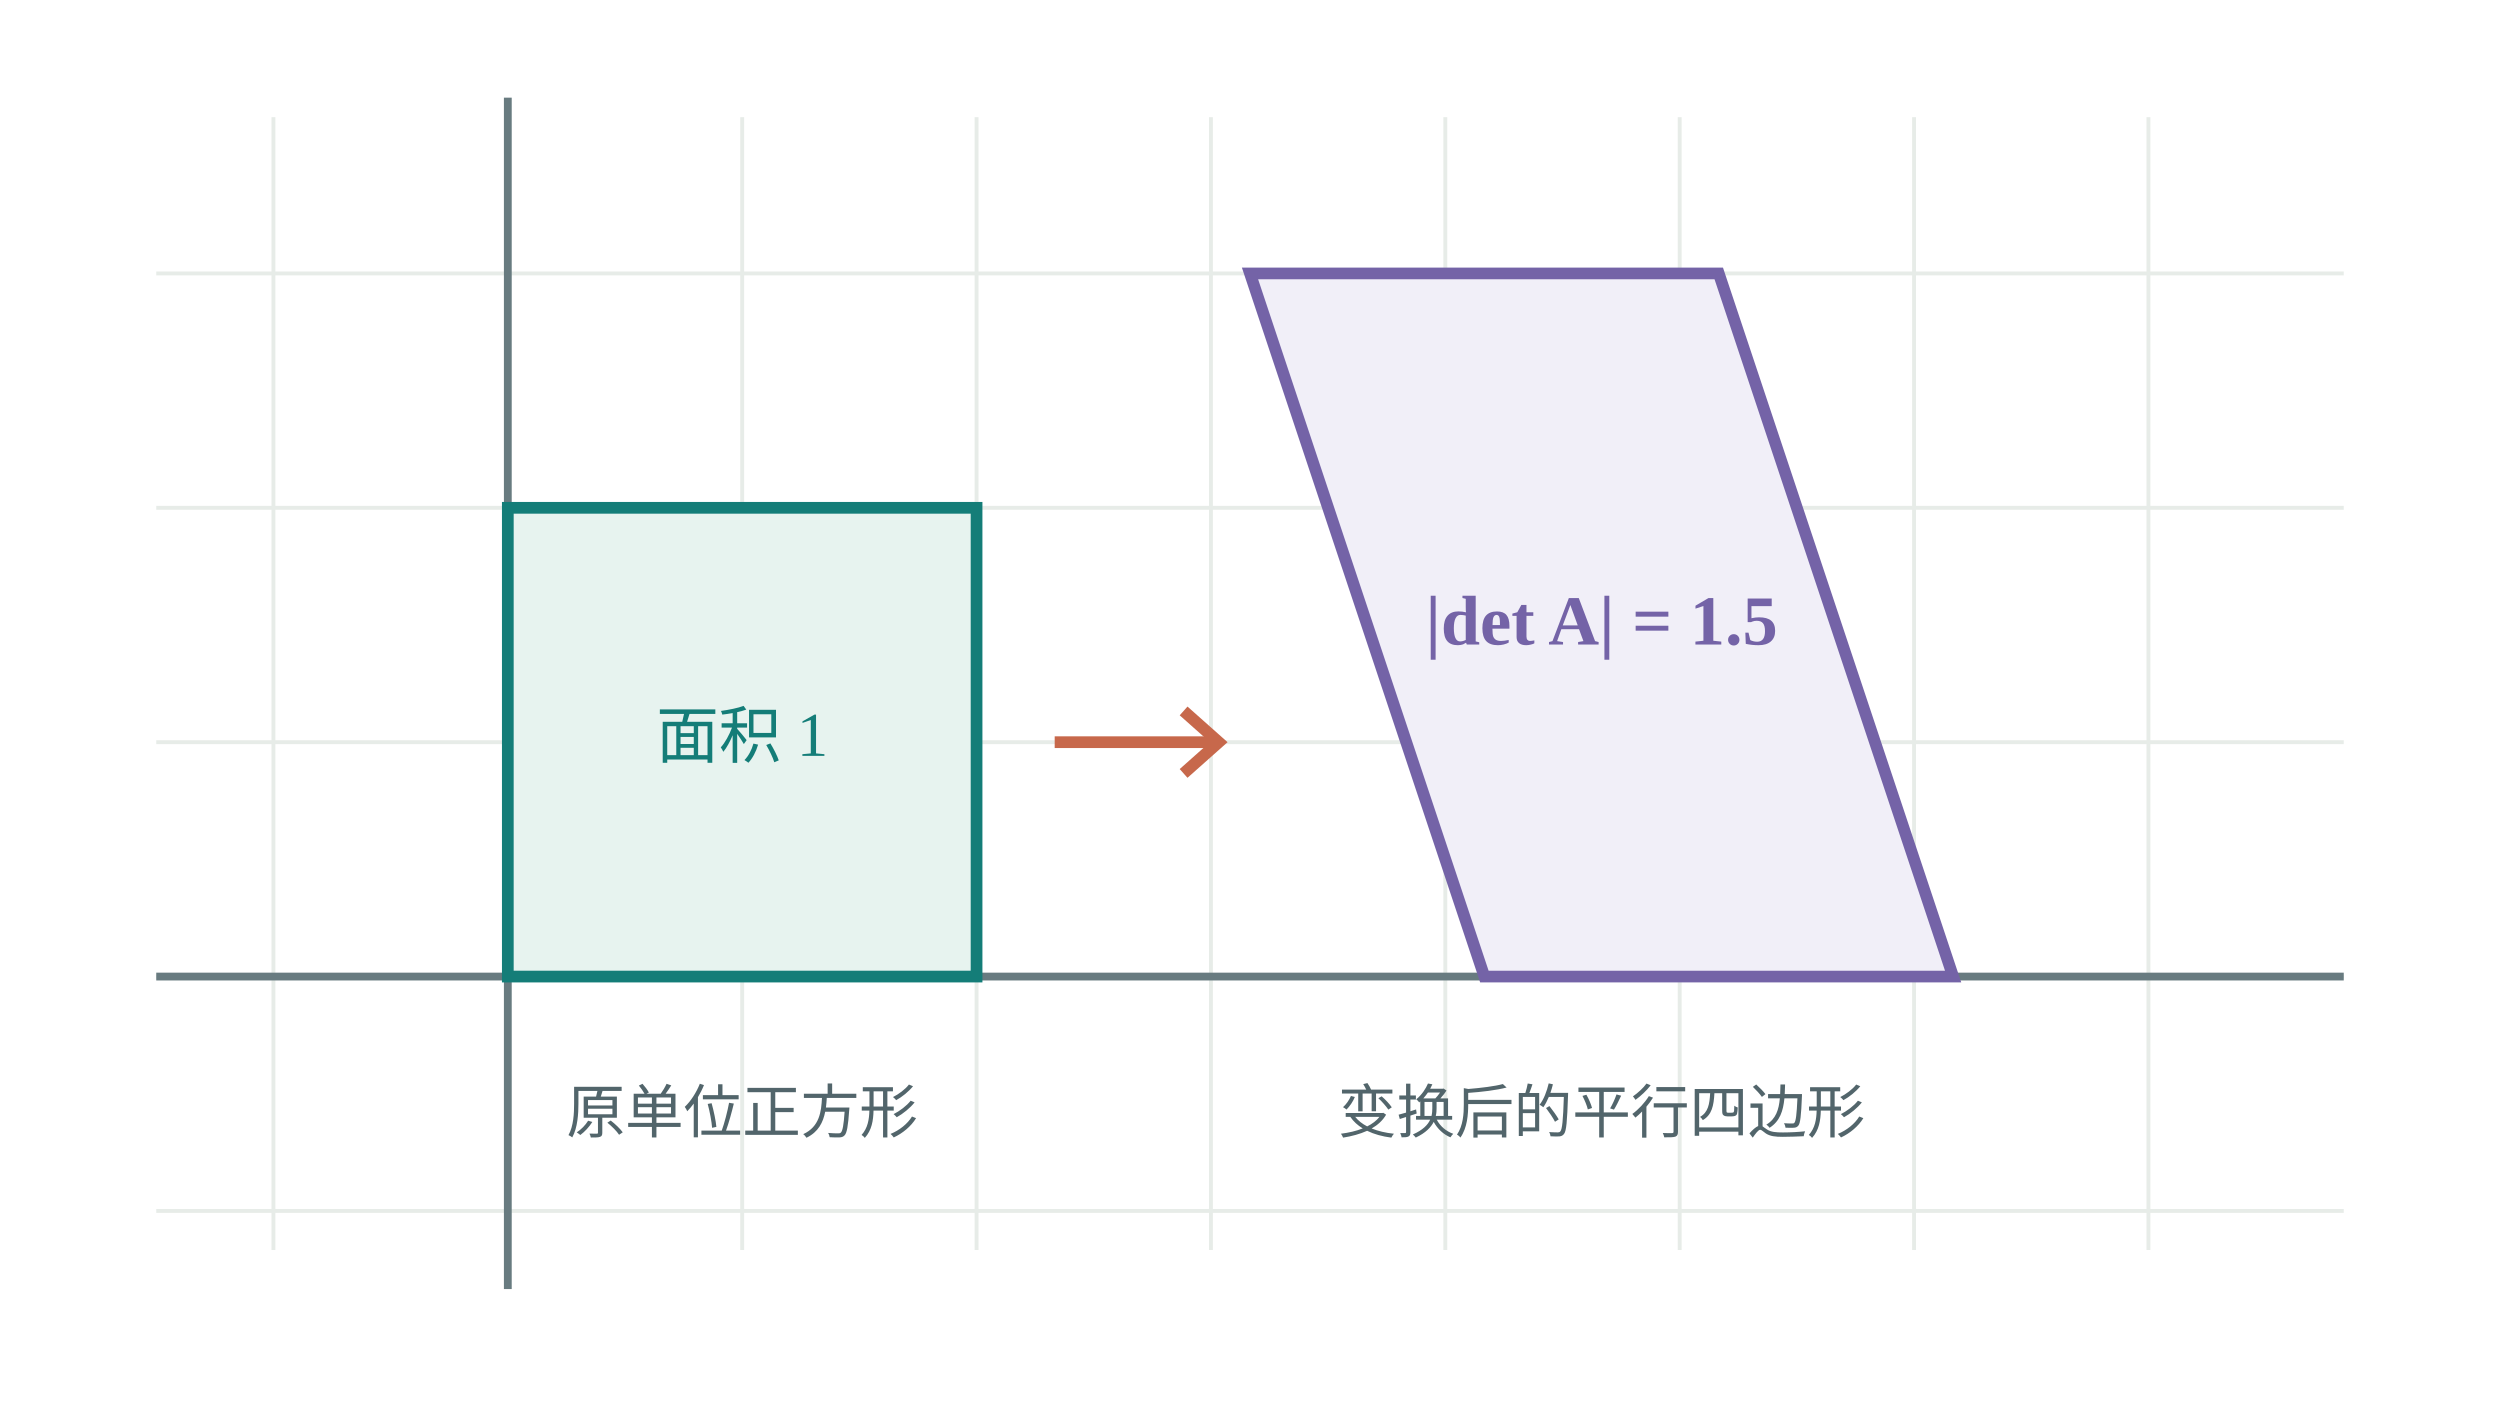
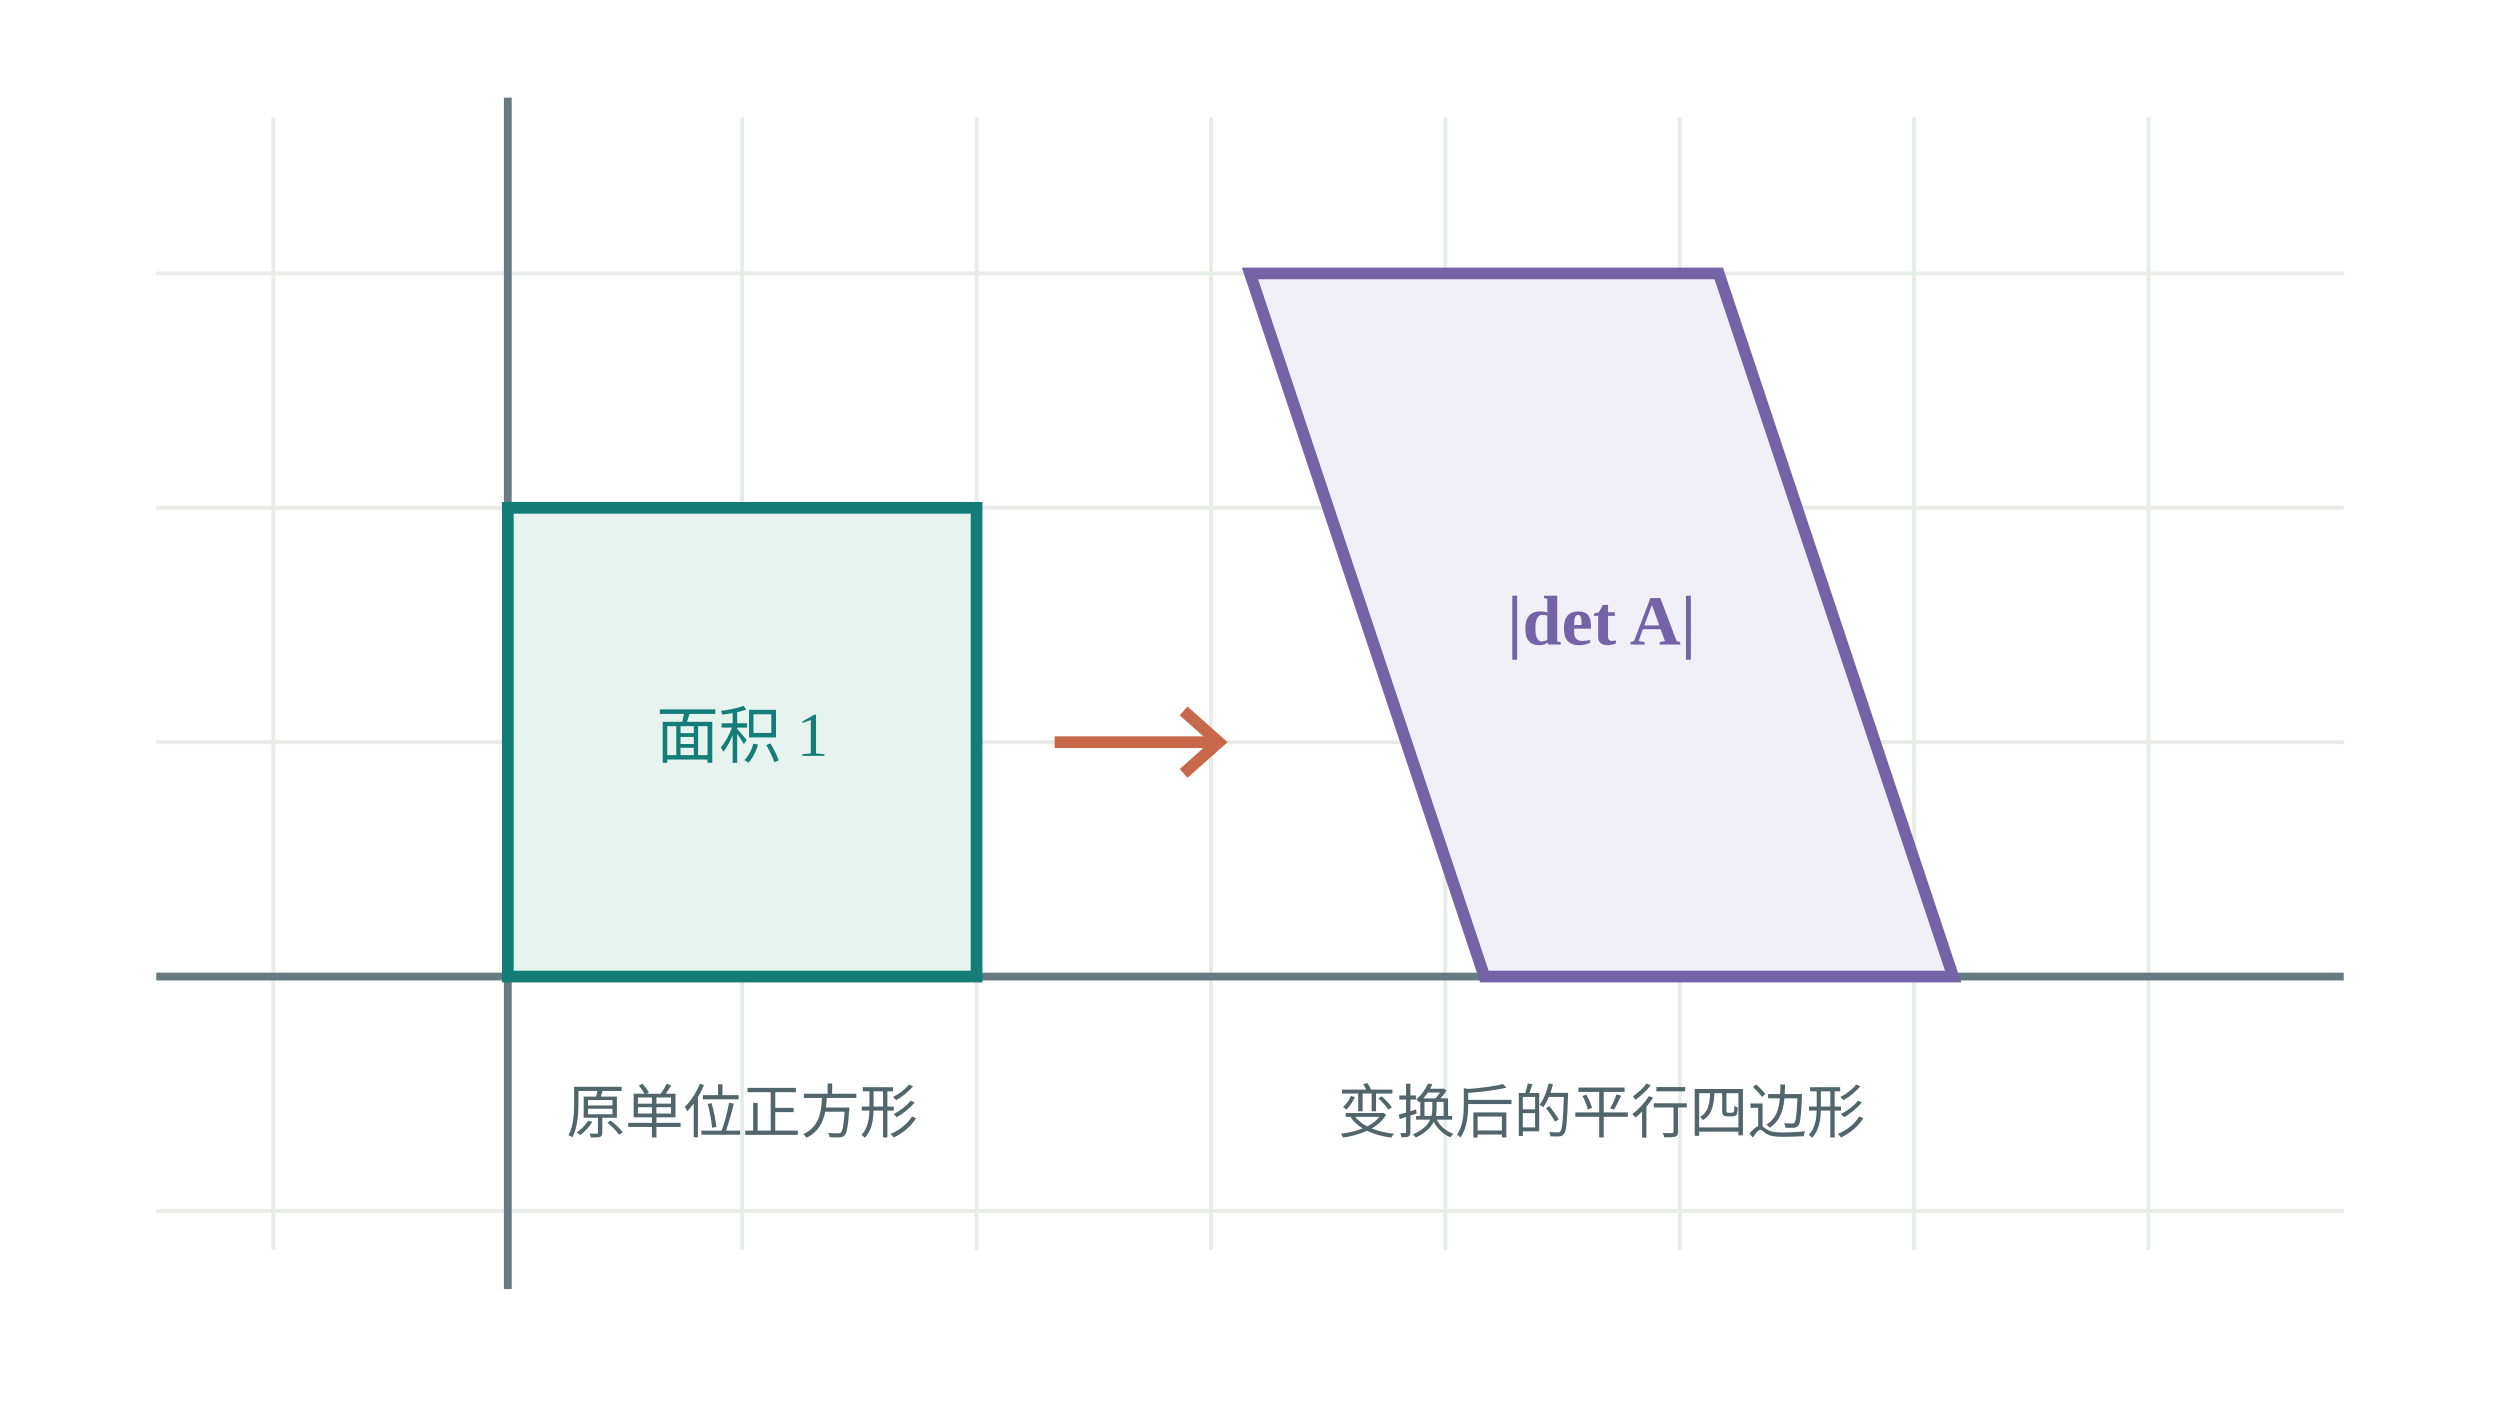
<svg xmlns="http://www.w3.org/2000/svg" viewBox="0 0 640 360" role="img" aria-labelledby="t d">
  <g stroke="#e7ece8" stroke-width="1">
    <path d="M70 30V320M130 30V320M190 30V320M250 30V320M310 30V320M370 30V320M430 30V320M490 30V320M550 30V320M40 70H600M40 130H600M40 190H600M40 250H600M40 310H600" />
  </g>
  <g stroke="#687b80" stroke-width="2">
    <path d="M40 250H600M130 330V25" />
  </g>
  <rect x="130" y="130" width="120" height="120" fill="#e7f3ef" stroke="#147d78" stroke-width="3" />
  <text x="190" y="194" text-anchor="middle" font-size="16" fill="#147d78">面积 1</text>
  <path d="M380 250L500 250L440 70L320 70Z" fill="#f1eff8" stroke="#7463a7" stroke-width="3" />
-   <text x="410" y="165" text-anchor="middle" font-size="18" font-weight="700" fill="#7463a7">|det A| = 1.5</text>
+   <text x="410" y="165" text-anchor="middle" font-size="18" font-weight="700" fill="#7463a7">|det A|</text>
  <path d="M270 190H310" stroke="#c7684b" stroke-width="3" />
  <path d="M303 182L312 190L303 198" fill="none" stroke="#c7684b" stroke-width="3" />
  <text x="190" y="290" text-anchor="middle" font-size="15" fill="#52656b">原单位正方形</text>
  <text x="410" y="290" text-anchor="middle" font-size="15" fill="#52656b">变换后的平行四边形</text>
</svg>
